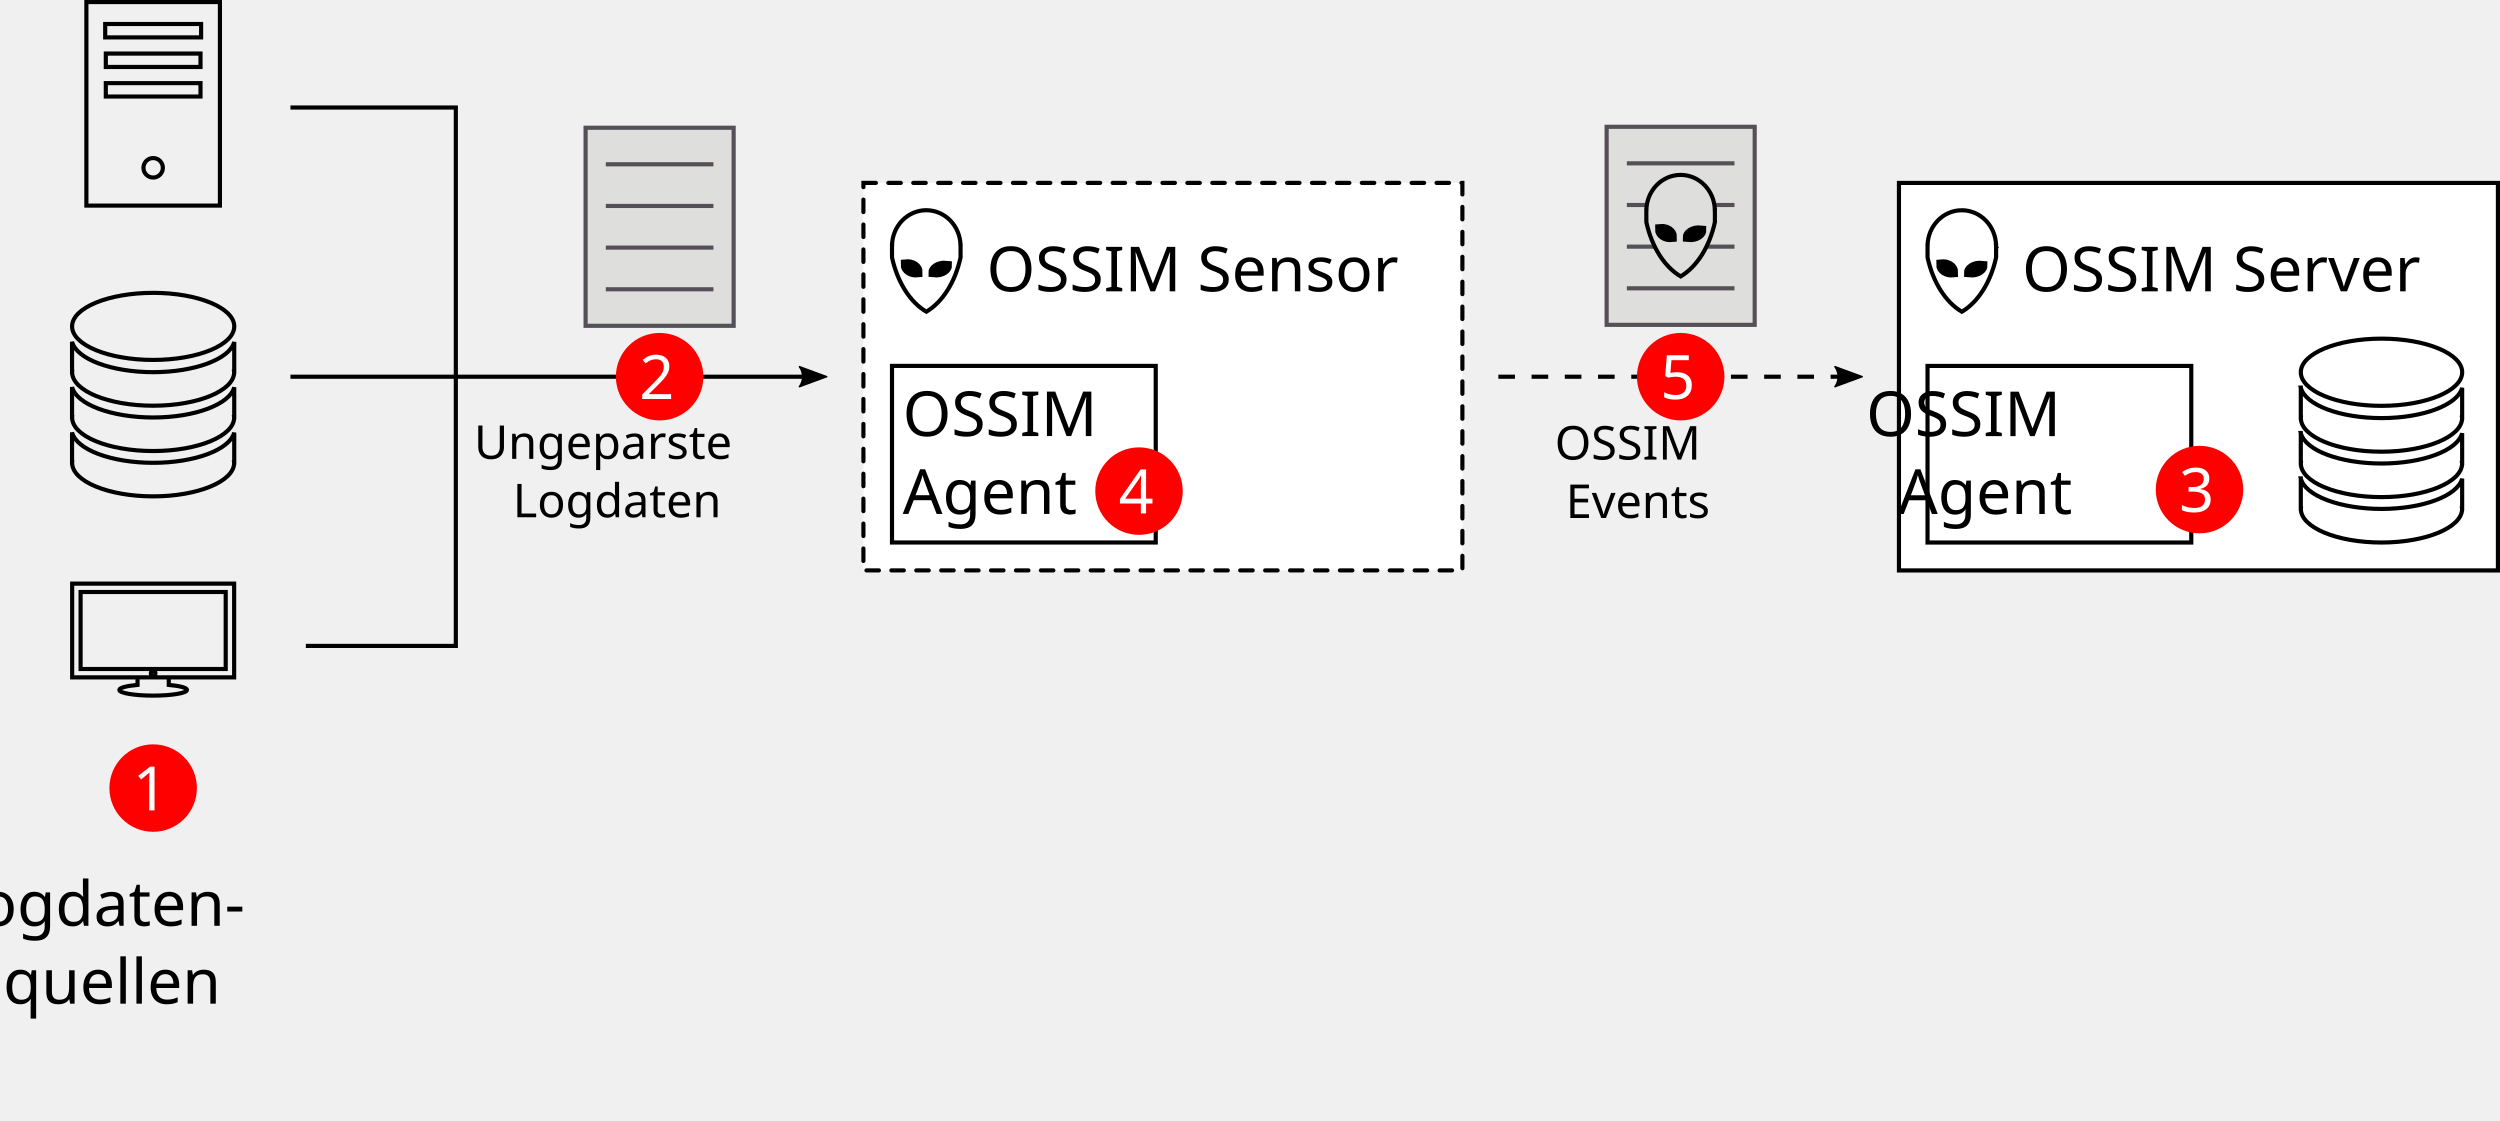
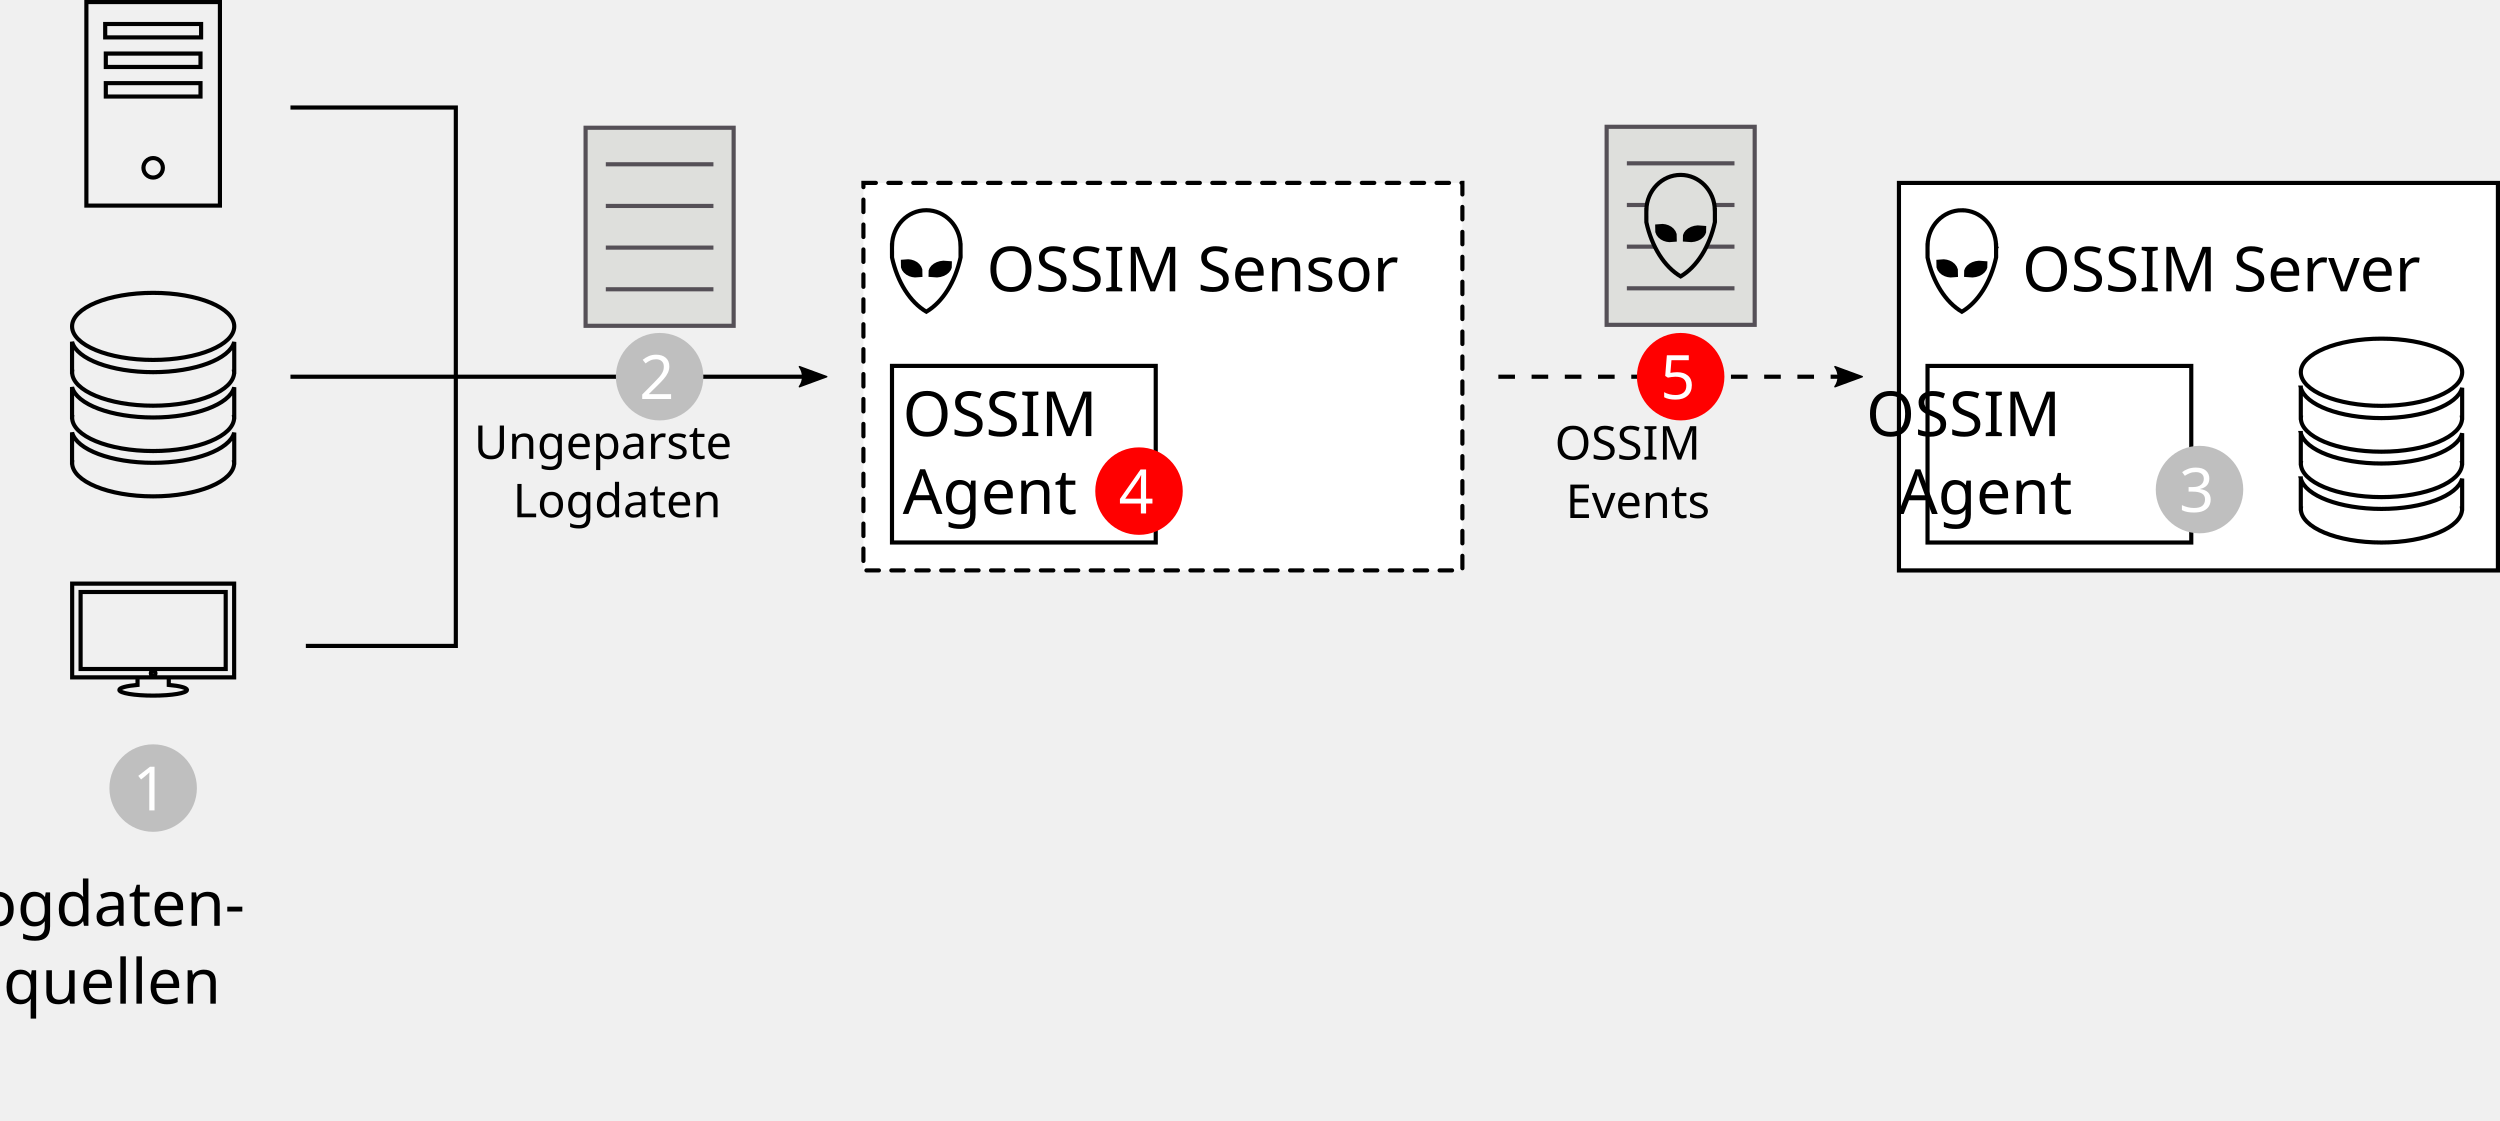
<svg xmlns="http://www.w3.org/2000/svg" xmlns:ns1="http://www.openswatchbook.org/uri/2009/osb" xmlns:xlink="http://www.w3.org/1999/xlink" width="339.754mm" height="152.214mm" viewBox="0 0 1203.851 539.342" id="svg2" version="1.1">
  <defs id="defs4">
    <linearGradient id="linearGradient8661" ns1:paint="solid">
      <stop style="stop-color:#000000;stop-opacity:1;" offset="0" id="stop8663" />
    </linearGradient>
    <linearGradient id="linearGradient8655" ns1:paint="solid">
      <stop style="stop-color:#000000;stop-opacity:1;" offset="0" id="stop8657" />
    </linearGradient>
    <linearGradient id="linearGradient8451" ns1:paint="solid">
      <stop style="stop-color:#000000;stop-opacity:1;" offset="0" id="stop8453" />
    </linearGradient>
    <linearGradient id="linearGradient8421" ns1:paint="solid">
      <stop style="stop-color:#dedfdc;stop-opacity:1;" offset="0" id="stop8423" />
    </linearGradient>
    <linearGradient id="linearGradient8404" ns1:paint="solid">
      <stop style="stop-color:#555057;stop-opacity:1;" offset="0" id="stop8406" />
    </linearGradient>
    <linearGradient id="secondary" ns1:paint="solid">
      <stop style="stop-color:#646464;stop-opacity:1;" offset="0" id="stop8400" />
    </linearGradient>
    <marker orient="auto" refY="0" refX="0" id="Arrow2Mstart" style="overflow:visible">
      <path id="path4869" style="fill:#000000;fill-opacity:1;fill-rule:evenodd;stroke:#000000;stroke-width:0.625;stroke-linejoin:round;stroke-opacity:1" d="M 8.719,4.034 -2.207,0.016 8.719,-4.002 c -1.745,2.372 -1.735,5.617 -6e-7,8.035 z" transform="scale(0.6,0.6)" />
    </marker>
    <marker orient="auto" refY="0" refX="0" id="Arrow1Mstart" style="overflow:visible">
      <path id="path4851" d="M 0,0 5,-5 -12.5,0 5,5 0,0 Z" style="fill:#000000;fill-opacity:1;fill-rule:evenodd;stroke:#000000;stroke-width:1pt;stroke-opacity:1" transform="matrix(0.4,0,0,0.4,4,0)" />
    </marker>
    <marker orient="auto" refY="0" refX="0" id="Arrow2Mend" style="overflow:visible">
      <path id="path4872" style="fill:#000000;fill-opacity:1;fill-rule:evenodd;stroke:#000000;stroke-width:0.625;stroke-linejoin:round;stroke-opacity:1" d="M 8.719,4.034 -2.207,0.016 8.719,-4.002 c -1.745,2.372 -1.735,5.617 -6e-7,8.035 z" transform="scale(-0.6,-0.6)" />
    </marker>
    <marker orient="auto" refY="0" refX="0" id="Arrow2Lend" style="overflow:visible">
      <path id="path4866" style="fill:#000000;fill-opacity:1;fill-rule:evenodd;stroke:#000000;stroke-width:0.625;stroke-linejoin:round;stroke-opacity:1" d="M 8.719,4.034 -2.207,0.016 8.719,-4.002 c -1.745,2.372 -1.735,5.617 -6e-7,8.035 z" transform="matrix(-1.1,0,0,-1.1,-1.1,0)" />
    </marker>
    <marker orient="auto" refY="0" refX="0" id="Arrow2Lstart" style="overflow:visible">
      <path id="path4863" style="fill-rule:evenodd;stroke-width:0.625;stroke-linejoin:round" d="M 8.719,4.034 -2.207,0.016 8.719,-4.002 c -1.745,2.372 -1.735,5.617 -6e-7,8.035 z" transform="matrix(1.1,0,0,1.1,1.1,0)" />
    </marker>
    <linearGradient id="svs_hellgrau" ns1:paint="solid">
      <stop style="stop-color:#bfbfbf;stop-opacity:1;" offset="0" id="stop5857" />
    </linearGradient>
    <linearGradient xlink:href="#svs_hellgrau_stroke" id="linearGradient6043" gradientUnits="userSpaceOnUse" x1="-328.566" y1="290.111" x2="-178.546" y2="290.111" gradientTransform="matrix(0.5241273,0,0,0.4365208,185.2949,102.8542)" />
    <linearGradient id="svs_hellgrau_stroke" ns1:paint="solid">
      <stop style="stop-color:#000000;stop-opacity:1;" offset="0" id="stop6026" />
    </linearGradient>
    <linearGradient xlink:href="#svs_hellgrau_stroke" id="linearGradient6043-0" gradientUnits="userSpaceOnUse" x1="-328.566" y1="290.111" x2="-178.546" y2="290.111" gradientTransform="matrix(0.5214961,0,0,0.4372982,1257.665,124.7671)" />
    <linearGradient xlink:href="#svs_hellgrau" id="linearGradient5559" gradientUnits="userSpaceOnUse" gradientTransform="matrix(0.4306307,0,0,0.4306307,502.3843,11.16656)" x1="963.54" y1="40.512" x2="1204.146" y2="40.512" />
    <linearGradient xlink:href="#svs_hellgrau" id="linearGradient4391" gradientUnits="userSpaceOnUse" gradientTransform="matrix(0.4306307,0,0,0.4306307,502.3843,11.16656)" x1="963.54" y1="40.512" x2="1204.146" y2="40.512" />
    <marker orient="auto" refY="0" refX="0" id="Arrow2Mend-4" style="overflow:visible">
      <path id="path4872-0" style="fill:#000000;fill-opacity:1;fill-rule:evenodd;stroke:#000000;stroke-width:0.625;stroke-linejoin:round;stroke-opacity:1" d="M 8.719,4.034 -2.207,0.016 8.719,-4.002 c -1.745,2.372 -1.735,5.617 -6e-7,8.035 z" transform="scale(-0.6,-0.6)" />
    </marker>
    <marker orient="auto" refY="0" refX="0" id="Arrow2Mstart-9" style="overflow:visible">
      <path id="path4869-9" style="fill:#646464;fill-opacity:1;fill-rule:evenodd;stroke:#646464;stroke-width:0.625;stroke-linejoin:round;stroke-opacity:1" d="M 8.719,4.034 -2.207,0.016 8.719,-4.002 c -1.745,2.372 -1.735,5.617 -6e-7,8.035 z" transform="scale(0.6,0.6)" />
    </marker>
    <marker orient="auto" refY="0" refX="0" id="Arrow2Mend-4-7" style="overflow:visible">
      <path id="path4872-0-1" style="fill:#646464;fill-opacity:1;fill-rule:evenodd;stroke:#646464;stroke-width:0.625;stroke-linejoin:round;stroke-opacity:1" d="M 8.719,4.034 -2.207,0.016 8.719,-4.002 c -1.745,2.372 -1.735,5.617 -6e-7,8.035 z" transform="scale(-0.6,-0.6)" />
    </marker>
-     <linearGradient xlink:href="#svs_rot" id="linearGradient6217" x1="-209.071" y1="523.791" x2="-93.786" y2="523.791" gradientUnits="userSpaceOnUse" gradientTransform="translate(-264.0663,-408.5237)" />
+     <linearGradient xlink:href="#svs_hellgrau" id="linearGradient6217" x1="-209.071" y1="523.791" x2="-93.786" y2="523.791" gradientUnits="userSpaceOnUse" gradientTransform="matrix(0.368635,0,0,0.368635,108.2211,225.8772)" />
    <linearGradient id="svs_rot" ns1:paint="solid">
      <stop style="stop-color:#ff0000;stop-opacity:1;" offset="0" id="stop6215" />
    </linearGradient>
    <linearGradient xlink:href="#svs_rot" id="linearGradient4411" gradientUnits="userSpaceOnUse" gradientTransform="translate(-32.29242,-361.3833)" x1="-209.071" y1="523.791" x2="-93.786" y2="523.791" />
-     <linearGradient xlink:href="#svs_rot" id="linearGradient4428" gradientUnits="userSpaceOnUse" gradientTransform="translate(-312.5162,-286.7442)" x1="-209.071" y1="523.791" x2="-93.786" y2="523.791" />
-     <linearGradient xlink:href="#svs_rot" id="linearGradient4445" gradientUnits="userSpaceOnUse" gradientTransform="translate(-45.38699,-192.4633)" x1="-209.071" y1="523.791" x2="-93.786" y2="523.791" />
+     <linearGradient xlink:href="#svs_hellgrau" id="linearGradient4428" gradientUnits="userSpaceOnUse" gradientTransform="matrix(0.368635,0,0,0.368635,352.1058,27.77391)" x1="-209.071" y1="523.791" x2="-93.786" y2="523.791" />
+     <linearGradient xlink:href="#svs_hellgrau" id="linearGradient4445" gradientUnits="userSpaceOnUse" gradientTransform="matrix(0.368635,0,0,0.368635,1093.627,82.13653)" x1="-209.071" y1="523.791" x2="-93.786" y2="523.791" />
    <linearGradient xlink:href="#svs_rot" id="linearGradient4462" gradientUnits="userSpaceOnUse" gradientTransform="translate(-209.0691,-102.1108)" x1="-209.071" y1="523.791" x2="-93.786" y2="523.791" />
  </defs>
  <g id="layer1" transform="translate(21.34832,-39.47322)">
    <g id="g4208" transform="translate(492.605,-172.1245)">
      <rect y="27.159" x="51.13" height="77.778" width="106.481" id="rect4136" style="opacity:1;fill:#ffffff;fill-opacity:1;stroke:#000000;stroke-width:2;stroke-linecap:round;stroke-linejoin:miter;stroke-miterlimit:4;stroke-dasharray:none;stroke-dashoffset:0;stroke-opacity:1" />
      <rect y="37.158" x="41.13" height="77.778" width="106.481" id="rect4136-2" style="opacity:1;fill:#ffffff;fill-opacity:1;stroke:#000000;stroke-width:2;stroke-linecap:round;stroke-linejoin:miter;stroke-miterlimit:4;stroke-dasharray:none;stroke-dashoffset:0;stroke-opacity:1" />
      <rect y="47.159" x="31.13" height="77.778" width="106.481" id="rect4136-28" style="opacity:1;fill:#ffffff;fill-opacity:1;stroke:#000000;stroke-width:2;stroke-linecap:round;stroke-linejoin:miter;stroke-miterlimit:4;stroke-dasharray:none;stroke-dashoffset:0;stroke-opacity:1" />
    </g>
    <path id="path4223" style="fill:#dedfdc;fill-opacity:1;fill-rule:evenodd;stroke:#555057;stroke-width:2;stroke-linecap:butt;stroke-linejoin:miter;stroke-miterlimit:4;stroke-dasharray:none;stroke-opacity:1" d="m 270.37,178.77 51.827,0 m -51.827,-20.062 51.827,0 m -51.827,-20.062 51.827,0 m -51.827,-20.062 51.827,0 m -61.562,-17.593 71.296,0 0,95.37 -71.296,0 z" />
    <rect style="opacity:1;fill:#ffffff;fill-opacity:1;stroke:#000000;stroke-width:2;stroke-linecap:round;stroke-linejoin:miter;stroke-miterlimit:4;stroke-dasharray:none;stroke-dashoffset:0;stroke-opacity:1" id="rect4136-28-3-3" width="288.43" height="186.593" x="893.073" y="127.565" />
    <g id="g4616-7" transform="translate(1082.029,-324.1421)">
      <path id="path4355-7" d="m -158.684,464.858 a 16.508,17.272 0 0 0 -16.495,16.919 l -0.013,0 0,3.775 0.011,0 0,2.083 a 28.462,42.106 0 0 0 16.516,26.099 28.462,42.106 0 0 0 16.5,-26.181 l 0,-0.302 -0.013,0 0,-5.147 6.7e-4,0 a 16.508,17.272 0 0 0 -6.7e-4,-0.013 l 0,-0.313 -0.016,0 a 16.508,17.272 0 0 0 -16.491,-16.919 z" style="opacity:1;fill:none;fill-opacity:1;stroke:#000000;stroke-width:2;stroke-linecap:butt;stroke-linejoin:miter;stroke-miterlimit:4;stroke-dasharray:none;stroke-dashoffset:0;stroke-opacity:1" />
      <g transform="translate(-0.00194178,0)" id="g4611-3">
        <path style="opacity:1;fill:#000000;fill-opacity:1;fill-rule:nonzero;stroke:#000000;stroke-width:5;stroke-linecap:square;stroke-linejoin:miter;stroke-miterlimit:4;stroke-dasharray:none;stroke-dashoffset:0;stroke-opacity:1" d="m -164.582,491.869 a 4.914,3.659 0 0 0 -3.952,-0.879 4.914,3.659 0 0 0 1.654,2.852 4.914,3.659 0 0 0 3.952,0.879 4.914,3.659 0 0 0 -1.654,-2.852 z" id="path4538-2-5" />
        <g id="g4588-0" transform="matrix(0.06778556,0,0,0.05047215,-180.7841,468.3732)">
          <path id="path4538-2-6-4" d="m 408.004,472.368 a 72.5,72.5 0 0 1 58.303,-17.417 72.5,72.5 0 0 1 -24.401,56.511 72.5,72.5 0 0 1 -58.303,17.417 72.5,72.5 0 0 1 24.401,-56.511 z" style="opacity:1;fill:#000000;fill-opacity:1;fill-rule:nonzero;stroke:#000000;stroke-width:85.482;stroke-linecap:square;stroke-linejoin:miter;stroke-miterlimit:4;stroke-dasharray:none;stroke-dashoffset:0;stroke-opacity:1" />
        </g>
      </g>
    </g>
    <text xml:space="preserve" style="font-style:normal;font-weight:normal;font-size:40px;line-height:125%;font-family:sans-serif;letter-spacing:0px;word-spacing:0px;fill:#000000;fill-opacity:1;stroke:none;stroke-width:1px;stroke-linecap:butt;stroke-linejoin:miter;stroke-opacity:1" x="952.392" y="179.774" id="text4623-9">
      <tspan x="952.392" y="179.774" id="tspan4627-7" style="font-size:30px">OSSIM Server</tspan>
    </text>
    <path style="fill:none;fill-opacity:1;stroke:url(#linearGradient6043-0);stroke-width:2;stroke-linecap:square;stroke-linejoin:miter;stroke-miterlimit:4;stroke-dasharray:none;stroke-dashoffset:0;stroke-opacity:1" d="m 1125.44,202.545 a 38.853,16.181 0 0 0 -38.853,16.181 38.853,16.181 0 0 0 38.853,16.181 38.853,16.181 0 0 0 38.853,-16.181 38.853,16.181 0 0 0 -38.853,-16.181 z m -38.861,23.584 0,14.485 0.043,0 a 38.826,16.181 0 0 0 -0.018,0.195 38.826,16.181 0 0 0 38.826,16.181 38.826,16.181 0 0 0 38.825,-16.181 38.826,16.181 0 0 0 -0.025,-0.195 l 0.05,0 0,-14.388 a 39.112,16.399 0 0 1 -38.852,14.583 39.112,16.399 0 0 1 -38.853,-14.68 z m 0,21.865 0,14.485 0.043,0 a 38.826,16.181 0 0 0 -0.018,0.195 38.826,16.181 0 0 0 38.826,16.181 38.826,16.181 0 0 0 38.825,-16.181 38.826,16.181 0 0 0 -0.025,-0.195 l 0.05,0 0,-14.388 a 39.112,16.399 0 0 1 -38.852,14.583 39.112,16.399 0 0 1 -38.853,-14.68 z m 0,21.865 0,14.486 0.043,0 a 38.826,16.181 0 0 0 -0.018,0.194 38.826,16.181 0 0 0 38.826,16.181 38.826,16.181 0 0 0 38.825,-16.181 38.826,16.181 0 0 0 -0.025,-0.194 l 0.05,0 0,-14.388 a 39.112,16.399 0 0 1 -38.852,14.583 39.112,16.399 0 0 1 -38.853,-14.68 z" id="path4207-9-9-8-5-4" />
    <g id="g5233" transform="translate(-209.2082,-53.08305)">
      <rect y="268.766" x="1116.045" height="85.037" width="127.001" id="rect4670-9" style="opacity:1;fill:none;fill-opacity:1;fill-rule:nonzero;stroke:#000000;stroke-width:2;stroke-linecap:square;stroke-linejoin:miter;stroke-miterlimit:4;stroke-dasharray:none;stroke-dashoffset:0;stroke-opacity:1" />
      <text id="text4672-1" y="302.569" x="1180.183" style="font-style:normal;font-weight:normal;font-size:40px;line-height:125%;font-family:sans-serif;text-align:center;letter-spacing:0px;word-spacing:0px;text-anchor:middle;fill:#000000;fill-opacity:1;stroke:none;stroke-width:1px;stroke-linecap:butt;stroke-linejoin:miter;stroke-opacity:1" xml:space="preserve">
        <tspan y="302.569" x="1180.183" id="tspan4674-0" style="font-size:30px">OSSIM</tspan>
        <tspan id="tspan4676-5" y="340.069" x="1180.183" style="font-size:30px">Agent</tspan>
      </text>
    </g>
    <path style="fill:none;fill-opacity:1;stroke:url(#linearGradient6043);stroke-width:2;stroke-linecap:square;stroke-linejoin:miter;stroke-miterlimit:4;stroke-dasharray:none;stroke-dashoffset:0;stroke-opacity:1" d="m 52.403,180.494 a 39.049,16.152 0 0 0 -39.049,16.152 39.049,16.152 0 0 0 39.049,16.153 39.049,16.152 0 0 0 39.049,-16.153 39.049,16.152 0 0 0 -39.049,-16.152 z m -39.057,23.542 0,14.459 0.043,0 a 39.022,16.152 0 0 0 -0.016,0.195 39.022,16.152 0 0 0 39.022,16.152 39.022,16.152 0 0 0 39.021,-16.152 39.022,16.152 0 0 0 -0.023,-0.195 l 0.05,0 0,-14.363 A 39.31,16.37 0 0 1 52.395,218.69 39.31,16.37 0 0 1 13.346,204.036 Z m 0,21.826 0,14.459 0.043,0 a 39.022,16.152 0 0 0 -0.016,0.195 39.022,16.152 0 0 0 39.022,16.152 39.022,16.152 0 0 0 39.021,-16.152 39.022,16.152 0 0 0 -0.023,-0.195 l 0.05,0 0,-14.362 A 39.31,16.37 0 0 1 52.395,240.516 39.31,16.37 0 0 1 13.346,225.861 Z m 0,21.826 0,14.46 0.043,0 a 39.022,16.152 0 0 0 -0.016,0.194 39.022,16.152 0 0 0 39.022,16.153 39.022,16.152 0 0 0 39.021,-16.153 39.022,16.152 0 0 0 -0.023,-0.194 l 0.05,0 0,-14.363 A 39.31,16.37 0 0 1 52.395,262.341 39.31,16.37 0 0 1 13.346,247.687 Z" id="path4207-9-9-8-5" />
    <path style="opacity:1;fill:none;fill-opacity:1;stroke:#000000;stroke-width:2;stroke-linecap:round;stroke-linejoin:miter;stroke-miterlimit:4;stroke-dasharray:none;stroke-dashoffset:0;stroke-opacity:1" d="m 20.247,40.473 0,98 64.304,0 0,-98 -64.304,0 z m 9.061,10.563 46.182,0 0,6.455 -46.182,0 0,-6.455 z m 0.292,14.23 45.598,0 0,6.455 -45.598,0 0,-6.455 z m 0,14.231 45.598,0 0,6.454 -45.598,0 0,-6.454 z m 22.799,36.089 a 4.677,4.695 0 0 1 4.676,4.695 4.677,4.695 0 0 1 -4.676,4.694 4.677,4.695 0 0 1 -4.677,-4.694 4.677,4.695 0 0 1 4.677,-4.695 z" id="rect4276" />
    <path id="rect4332" style="opacity:1;fill:none;fill-opacity:1;stroke:#000000;stroke-width:2;stroke-linecap:round;stroke-linejoin:miter;stroke-miterlimit:4;stroke-dasharray:none;stroke-dashoffset:0;stroke-opacity:1" d="m 44.876,365.669 0,3.612 a 16.3,2.736 0 0 0 -8.777,2.426 16.3,2.736 0 0 0 16.3,2.736 16.3,2.736 0 0 0 16.3,-2.736 16.3,2.736 0 0 0 -8.777,-2.425 l 0,-3.613 -15.046,0 z m -31.477,-45.154 0,45.133 78,0 0,-45.133 -78,0 z m 4.062,4.03 69.875,0 0,37.073 -69.875,0 0,-37.073 z m 34.938,38.005 a 1.128,1.119 0 0 1 1.128,1.119 1.128,1.119 0 0 1 -1.128,1.12 1.128,1.119 0 0 1 -1.129,-1.12 1.128,1.119 0 0 1 1.129,-1.119 z" />
    <text xml:space="preserve" style="font-style:normal;font-weight:normal;font-size:30px;line-height:125%;font-family:sans-serif;text-align:center;letter-spacing:0px;word-spacing:0px;text-anchor:middle;fill:#000000;fill-opacity:1;stroke:none;stroke-width:1px;stroke-linecap:butt;stroke-linejoin:miter;stroke-opacity:1" x="52.07" y="485.28" id="text4805">
      <tspan x="52.07" y="485.28" id="tspan4811">Logdaten-</tspan>
      <tspan x="52.07" y="522.78" id="tspan4809">quellen</tspan>
    </text>
    <text xml:space="preserve" style="font-style:normal;font-weight:normal;font-size:40px;line-height:125%;font-family:sans-serif;letter-spacing:0px;word-spacing:0px;fill:#000000;fill-opacity:1;stroke:none;stroke-width:1px;stroke-linecap:butt;stroke-linejoin:miter;stroke-opacity:1" x="30.593" y="421.03" id="text4815">
      <tspan id="tspan4817" x="30.593" y="421.03">...</tspan>
    </text>
    <path style="fill:none;fill-rule:evenodd;stroke:#000000;stroke-width:2;stroke-linecap:butt;stroke-linejoin:miter;stroke-miterlimit:4;stroke-dasharray:none;stroke-opacity:1" d="m 118.519,91.251 79.63,0 0,259.259 -72.222,0" id="path4829" />
    <path style="fill:none;fill-rule:evenodd;stroke:#000000;stroke-width:2;stroke-linecap:butt;stroke-linejoin:miter;stroke-miterlimit:4;stroke-dasharray:none;stroke-opacity:1;marker-end:url(#Arrow2Mend)" d="m 118.519,220.881 255.556,0" id="path4831" />
    <rect style="opacity:1;fill:#ffffff;fill-opacity:1;stroke:#000000;stroke-width:2;stroke-linecap:round;stroke-linejoin:miter;stroke-miterlimit:4;stroke-dasharray:6, 6;stroke-dashoffset:0;stroke-opacity:1" id="rect4136-28-3-3-3" width="288.43" height="186.593" x="394.42" y="127.549" />
    <g id="g4616-7-9" transform="translate(583.376,-324.1581)">
      <path id="path4355-7-4" d="m -158.684,464.858 a 16.508,17.272 0 0 0 -16.495,16.919 l -0.013,0 0,3.775 0.011,0 0,2.083 a 28.462,42.106 0 0 0 16.516,26.099 28.462,42.106 0 0 0 16.5,-26.181 l 0,-0.302 -0.013,0 0,-5.147 6.7e-4,0 a 16.508,17.272 0 0 0 -6.7e-4,-0.013 l 0,-0.313 -0.016,0 a 16.508,17.272 0 0 0 -16.491,-16.919 z" style="opacity:1;fill:none;fill-opacity:1;stroke:#000000;stroke-width:2;stroke-linecap:butt;stroke-linejoin:miter;stroke-miterlimit:4;stroke-dasharray:none;stroke-dashoffset:0;stroke-opacity:1" />
      <g transform="translate(-0.00194178,0)" id="g4611-3-7">
        <path style="opacity:1;fill:#000000;fill-opacity:1;fill-rule:nonzero;stroke:#000000;stroke-width:5;stroke-linecap:square;stroke-linejoin:miter;stroke-miterlimit:4;stroke-dasharray:none;stroke-dashoffset:0;stroke-opacity:1" d="m -164.582,491.869 a 4.914,3.659 0 0 0 -3.952,-0.879 4.914,3.659 0 0 0 1.654,2.852 4.914,3.659 0 0 0 3.952,0.879 4.914,3.659 0 0 0 -1.654,-2.852 z" id="path4538-2-5-9" />
        <g id="g4588-0-6" transform="matrix(0.06778556,0,0,0.05047215,-180.7841,468.3732)">
          <path id="path4538-2-6-4-5" d="m 408.004,472.368 a 72.5,72.5 0 0 1 58.303,-17.417 72.5,72.5 0 0 1 -24.401,56.511 72.5,72.5 0 0 1 -58.303,17.417 72.5,72.5 0 0 1 24.401,-56.511 z" style="opacity:1;fill:#000000;fill-opacity:1;fill-rule:nonzero;stroke:#000000;stroke-width:85.482;stroke-linecap:square;stroke-linejoin:miter;stroke-miterlimit:4;stroke-dasharray:none;stroke-dashoffset:0;stroke-opacity:1" />
        </g>
      </g>
    </g>
    <text xml:space="preserve" style="font-style:normal;font-weight:normal;font-size:40px;line-height:125%;font-family:sans-serif;letter-spacing:0px;word-spacing:0px;fill:#000000;fill-opacity:1;stroke:none;stroke-width:1px;stroke-linecap:butt;stroke-linejoin:miter;stroke-opacity:1" x="453.74" y="179.758" id="text4623-9-2">
      <tspan x="453.74" y="179.758" id="tspan4627-7-1" style="font-size:30px">OSSIM Sensor</tspan>
    </text>
    <rect style="opacity:1;fill:none;fill-opacity:1;fill-rule:nonzero;stroke:#000000;stroke-width:2;stroke-linecap:square;stroke-linejoin:miter;stroke-miterlimit:4;stroke-dasharray:none;stroke-dashoffset:0;stroke-opacity:1" id="rect4670-9-2" width="127.001" height="85.037" x="408.184" y="215.667" />
    <text xml:space="preserve" style="font-style:normal;font-weight:normal;font-size:40px;line-height:125%;font-family:sans-serif;text-align:start;letter-spacing:0px;word-spacing:0px;text-anchor:start;fill:#000000;fill-opacity:1;stroke:none;stroke-width:1px;stroke-linecap:butt;stroke-linejoin:miter;stroke-opacity:1" x="413.345" y="249.47" id="text4672-1-6">
      <tspan style="font-size:30px;text-align:start;text-anchor:start" id="tspan4674-0-6" x="413.345" y="249.47">OSSIM</tspan>
      <tspan style="font-size:30px;text-align:start;text-anchor:start" x="413.345" y="286.97" id="tspan4676-5-4">Agent</tspan>
    </text>
    <path style="fill:none;fill-rule:evenodd;stroke:#000000;stroke-width:2;stroke-linecap:butt;stroke-linejoin:miter;stroke-miterlimit:4;stroke-dasharray:8, 8;stroke-dashoffset:0;stroke-opacity:1;marker-end:url(#Arrow2Mend-4)" d="m 700.172,220.881 172.555,0" id="path4831-1" />
    <text xml:space="preserve" style="font-style:normal;font-weight:normal;font-size:30px;line-height:125%;font-family:sans-serif;text-align:center;letter-spacing:0px;word-spacing:0px;text-anchor:middle;fill:#000000;fill-opacity:1;stroke:none;stroke-width:1px;stroke-linecap:butt;stroke-linejoin:miter;stroke-opacity:1" x="295.306" y="260.441" id="text7238">
      <tspan id="tspan7240" x="299.261" y="260.441" style="font-size:22.5px">Ungeparste </tspan>
      <tspan x="295.306" y="288.566" id="tspan7242" style="font-size:22.5px">Logdaten</tspan>
    </text>
    <text xml:space="preserve" style="font-style:normal;font-weight:normal;font-size:30px;line-height:125%;font-family:sans-serif;text-align:center;letter-spacing:0px;word-spacing:0px;text-anchor:middle;fill:#000000;fill-opacity:1;stroke:none;stroke-width:1px;stroke-linecap:butt;stroke-linejoin:miter;stroke-opacity:1" x="786.863" y="260.781" id="text7991">
      <tspan x="786.863" y="260.781" id="tspan7995" style="font-size:22.5px"> OSSIM</tspan>
      <tspan x="786.863" y="288.906" id="tspan7997" style="font-size:22.5px">Events</tspan>
    </text>
    <g id="g8077" transform="translate(10.18348,-6)">
      <path d="m 751.864,184.307 51.827,0 m -51.827,-20.062 51.827,0 m -51.827,-20.062 51.827,0 m -51.827,-20.062 51.827,0 m -61.562,-17.593 71.296,0 0,95.37 -71.296,0 z" style="fill:#dedfdc;fill-opacity:1;fill-rule:evenodd;stroke:#555057;stroke-width:2;stroke-linecap:butt;stroke-linejoin:miter;stroke-miterlimit:4;stroke-dasharray:none;stroke-opacity:1" id="path4223-6" />
      <g style="fill:#dedfdc;fill-opacity:1" transform="translate(936.4358,-335.161)" id="g4616-7-99">
        <path style="opacity:1;fill:#dedfdc;fill-opacity:1;stroke:#000000;stroke-width:2;stroke-linecap:butt;stroke-linejoin:miter;stroke-miterlimit:4;stroke-dasharray:none;stroke-dashoffset:0;stroke-opacity:1" d="m -158.684,464.858 a 16.508,17.272 0 0 0 -16.495,16.919 l -0.013,0 0,3.775 0.011,0 0,2.083 a 28.462,42.106 0 0 0 16.516,26.099 28.462,42.106 0 0 0 16.5,-26.181 l 0,-0.302 -0.013,0 0,-5.147 6.7e-4,0 a 16.508,17.272 0 0 0 -6.7e-4,-0.013 l 0,-0.313 -0.016,0 a 16.508,17.272 0 0 0 -16.491,-16.919 z" id="path4355-7-5" />
        <g style="fill:#dedfdc;fill-opacity:1" id="g4611-3-0" transform="translate(-0.00194178,0)">
          <path id="path4538-2-5-6" d="m -164.582,491.869 a 4.914,3.659 0 0 0 -3.952,-0.879 4.914,3.659 0 0 0 1.654,2.852 4.914,3.659 0 0 0 3.952,0.879 4.914,3.659 0 0 0 -1.654,-2.852 z" style="opacity:1;fill:#dedfdc;fill-opacity:1;fill-rule:nonzero;stroke:#000000;stroke-width:5;stroke-linecap:square;stroke-linejoin:miter;stroke-miterlimit:4;stroke-dasharray:none;stroke-dashoffset:0;stroke-opacity:1" />
          <g style="fill:#dedfdc;fill-opacity:1" transform="matrix(0.06778556,0,0,0.05047215,-180.7841,468.3732)" id="g4588-0-8">
            <path style="opacity:1;fill:#dedfdc;fill-opacity:1;fill-rule:nonzero;stroke:#000000;stroke-width:85.482;stroke-linecap:square;stroke-linejoin:miter;stroke-miterlimit:4;stroke-dasharray:none;stroke-dashoffset:0;stroke-opacity:1" d="m 408.004,472.368 a 72.5,72.5 0 0 1 58.303,-17.417 72.5,72.5 0 0 1 -24.401,56.511 72.5,72.5 0 0 1 -58.303,17.417 72.5,72.5 0 0 1 24.401,-56.511 z" id="path4538-2-6-4-8" />
          </g>
        </g>
      </g>
    </g>
-     <g id="g4521" transform="matrix(0.368635,0,0,0.368635,205.5652,376.4733)">
-       <circle r="57.143" cy="115.267" cx="-415.495" id="path5853" style="fill:url(#linearGradient6217);fill-opacity:1;stroke:none;stroke-width:1;stroke-linecap:round;stroke-linejoin:miter;stroke-miterlimit:4;stroke-dasharray:none;stroke-dashoffset:0;stroke-opacity:1" />
-       <text id="text6219" y="144.447" x="-442.096" style="font-style:normal;font-weight:normal;font-size:40px;line-height:125%;font-family:sans-serif;letter-spacing:0px;word-spacing:0px;fill:#ffffff;fill-opacity:1;stroke:none;stroke-width:1px;stroke-linecap:butt;stroke-linejoin:miter;stroke-opacity:1" xml:space="preserve">
-         <tspan style="font-size:80px" y="144.447" x="-442.096" id="tspan6221">1</tspan>
-       </text>
-     </g>
+     <circle style="fill:url(#linearGradient6217);fill-opacity:1.0;stroke:none;stroke-width:1;stroke-linecap:round;stroke-linejoin:miter;stroke-miterlimit:4;stroke-dasharray:none;stroke-dashoffset:0;stroke-opacity:1" id="path5853" cx="52.399" cy="418.965" r="21.065" />
+     <text xml:space="preserve" style="font-style:normal;font-weight:normal;font-size:14.745px;line-height:125%;font-family:sans-serif;letter-spacing:0px;word-spacing:0px;fill:#ffffff;fill-opacity:1;stroke:none;stroke-width:1px;stroke-linecap:butt;stroke-linejoin:miter;stroke-opacity:1" x="42.593" y="429.721" id="text6219">
+       <tspan id="tspan6221" x="42.593" y="429.721" style="font-size:29.491px">1</tspan>
+     </text>
    <g id="g4526" transform="matrix(0.368635,0,0,0.368635,594.8574,216.0932)">
      <circle r="57.143" cy="162.407" cx="-183.721" id="path5853-2" style="fill:url(#linearGradient4411);fill-opacity:1;stroke:none;stroke-width:1;stroke-linecap:round;stroke-linejoin:miter;stroke-miterlimit:4;stroke-dasharray:none;stroke-dashoffset:0;stroke-opacity:1" />
      <text id="text6219-3" y="191.587" x="-210.323" style="font-style:normal;font-weight:normal;font-size:40px;line-height:125%;font-family:sans-serif;letter-spacing:0px;word-spacing:0px;fill:#ffffff;fill-opacity:1;stroke:none;stroke-width:1px;stroke-linecap:butt;stroke-linejoin:miter;stroke-opacity:1" xml:space="preserve">
        <tspan style="font-size:80px" y="191.587" x="-210.323" id="tspan6221-1">4</tspan>
      </text>
    </g>
-     <g id="g4545" transform="matrix(0.368635,0,0,0.368635,467.3102,133.4779)">
-       <circle r="57.143" cy="237.047" cx="-463.945" id="path5853-4" style="fill:url(#linearGradient4428);fill-opacity:1;stroke:none;stroke-width:1;stroke-linecap:round;stroke-linejoin:miter;stroke-miterlimit:4;stroke-dasharray:none;stroke-dashoffset:0;stroke-opacity:1" />
-       <g id="g4541">
-         <text xml:space="preserve" style="font-style:normal;font-weight:normal;font-size:40px;line-height:125%;font-family:sans-serif;letter-spacing:0px;word-spacing:0px;fill:#ffffff;fill-opacity:1;stroke:none;stroke-width:1px;stroke-linecap:butt;stroke-linejoin:miter;stroke-opacity:1" x="-490.546" y="266.226" id="text6219-8">
-           <tspan id="tspan6221-7" x="-490.546" y="266.226" style="font-size:80px">2</tspan>
-         </text>
-       </g>
-     </g>
-     <g id="g4531" transform="matrix(0.368635,0,0,0.368635,1110.358,153.0852)">
-       <circle r="57.143" cy="331.327" cx="-196.816" id="path5853-9" style="fill:url(#linearGradient4445);fill-opacity:1;stroke:none;stroke-width:1;stroke-linecap:round;stroke-linejoin:miter;stroke-miterlimit:4;stroke-dasharray:none;stroke-dashoffset:0;stroke-opacity:1" />
-       <text id="text6219-84" y="360.507" x="-223.417" style="font-style:normal;font-weight:normal;font-size:40px;line-height:125%;font-family:sans-serif;letter-spacing:0px;word-spacing:0px;fill:#ffffff;fill-opacity:1;stroke:none;stroke-width:1px;stroke-linecap:butt;stroke-linejoin:miter;stroke-opacity:1" xml:space="preserve">
-         <tspan style="font-size:80px" y="360.507" x="-223.417" id="tspan6221-12">3</tspan>
+     <circle style="fill:url(#linearGradient4428);fill-opacity:1.0;stroke:none;stroke-width:1;stroke-linecap:round;stroke-linejoin:miter;stroke-miterlimit:4;stroke-dasharray:none;stroke-dashoffset:0;stroke-opacity:1" id="path5853-4" cx="296.284" cy="220.862" r="21.065" />
+     <g id="g4541" transform="matrix(0.368635,0,0,0.368635,467.3102,133.4779)">
+       <text id="text6219-8" y="266.226" x="-490.546" style="font-style:normal;font-weight:normal;font-size:40px;line-height:125%;font-family:sans-serif;letter-spacing:0px;word-spacing:0px;fill:#ffffff;fill-opacity:1;stroke:none;stroke-width:1px;stroke-linecap:butt;stroke-linejoin:miter;stroke-opacity:1" xml:space="preserve">
+         <tspan style="font-size:80px" y="266.226" x="-490.546" id="tspan6221-7">2</tspan>
      </text>
    </g>
+     <circle style="fill:url(#linearGradient4445);fill-opacity:1.0;stroke:none;stroke-width:1;stroke-linecap:round;stroke-linejoin:miter;stroke-miterlimit:4;stroke-dasharray:none;stroke-dashoffset:0;stroke-opacity:1" id="path5853-9" cx="1037.805" cy="275.224" r="21.065" />
+     <text xml:space="preserve" style="font-style:normal;font-weight:normal;font-size:14.745px;line-height:125%;font-family:sans-serif;letter-spacing:0px;word-spacing:0px;fill:#ffffff;fill-opacity:1;stroke:none;stroke-width:1px;stroke-linecap:butt;stroke-linejoin:miter;stroke-opacity:1" x="1027.999" y="285.981" id="text6219-84">
+       <tspan id="tspan6221-12" x="1027.999" y="285.981" style="font-size:29.491px">3</tspan>
+     </text>
    <g id="g4536" transform="matrix(0.368635,0,0,0.368635,920.8533,65.41551)">
      <circle r="57.143" cy="421.68" cx="-360.498" id="path5853-7" style="fill:url(#linearGradient4462);fill-opacity:1;stroke:none;stroke-width:1;stroke-linecap:round;stroke-linejoin:miter;stroke-miterlimit:4;stroke-dasharray:none;stroke-dashoffset:0;stroke-opacity:1" />
      <text id="text6219-7" y="450.86" x="-387.099" style="font-style:normal;font-weight:normal;font-size:40px;line-height:125%;font-family:sans-serif;letter-spacing:0px;word-spacing:0px;fill:#ffffff;fill-opacity:1;stroke:none;stroke-width:1px;stroke-linecap:butt;stroke-linejoin:miter;stroke-opacity:1" xml:space="preserve">
        <tspan style="font-size:80px" y="450.86" x="-387.099" id="tspan6221-2">5</tspan>
      </text>
    </g>
  </g>
</svg>
